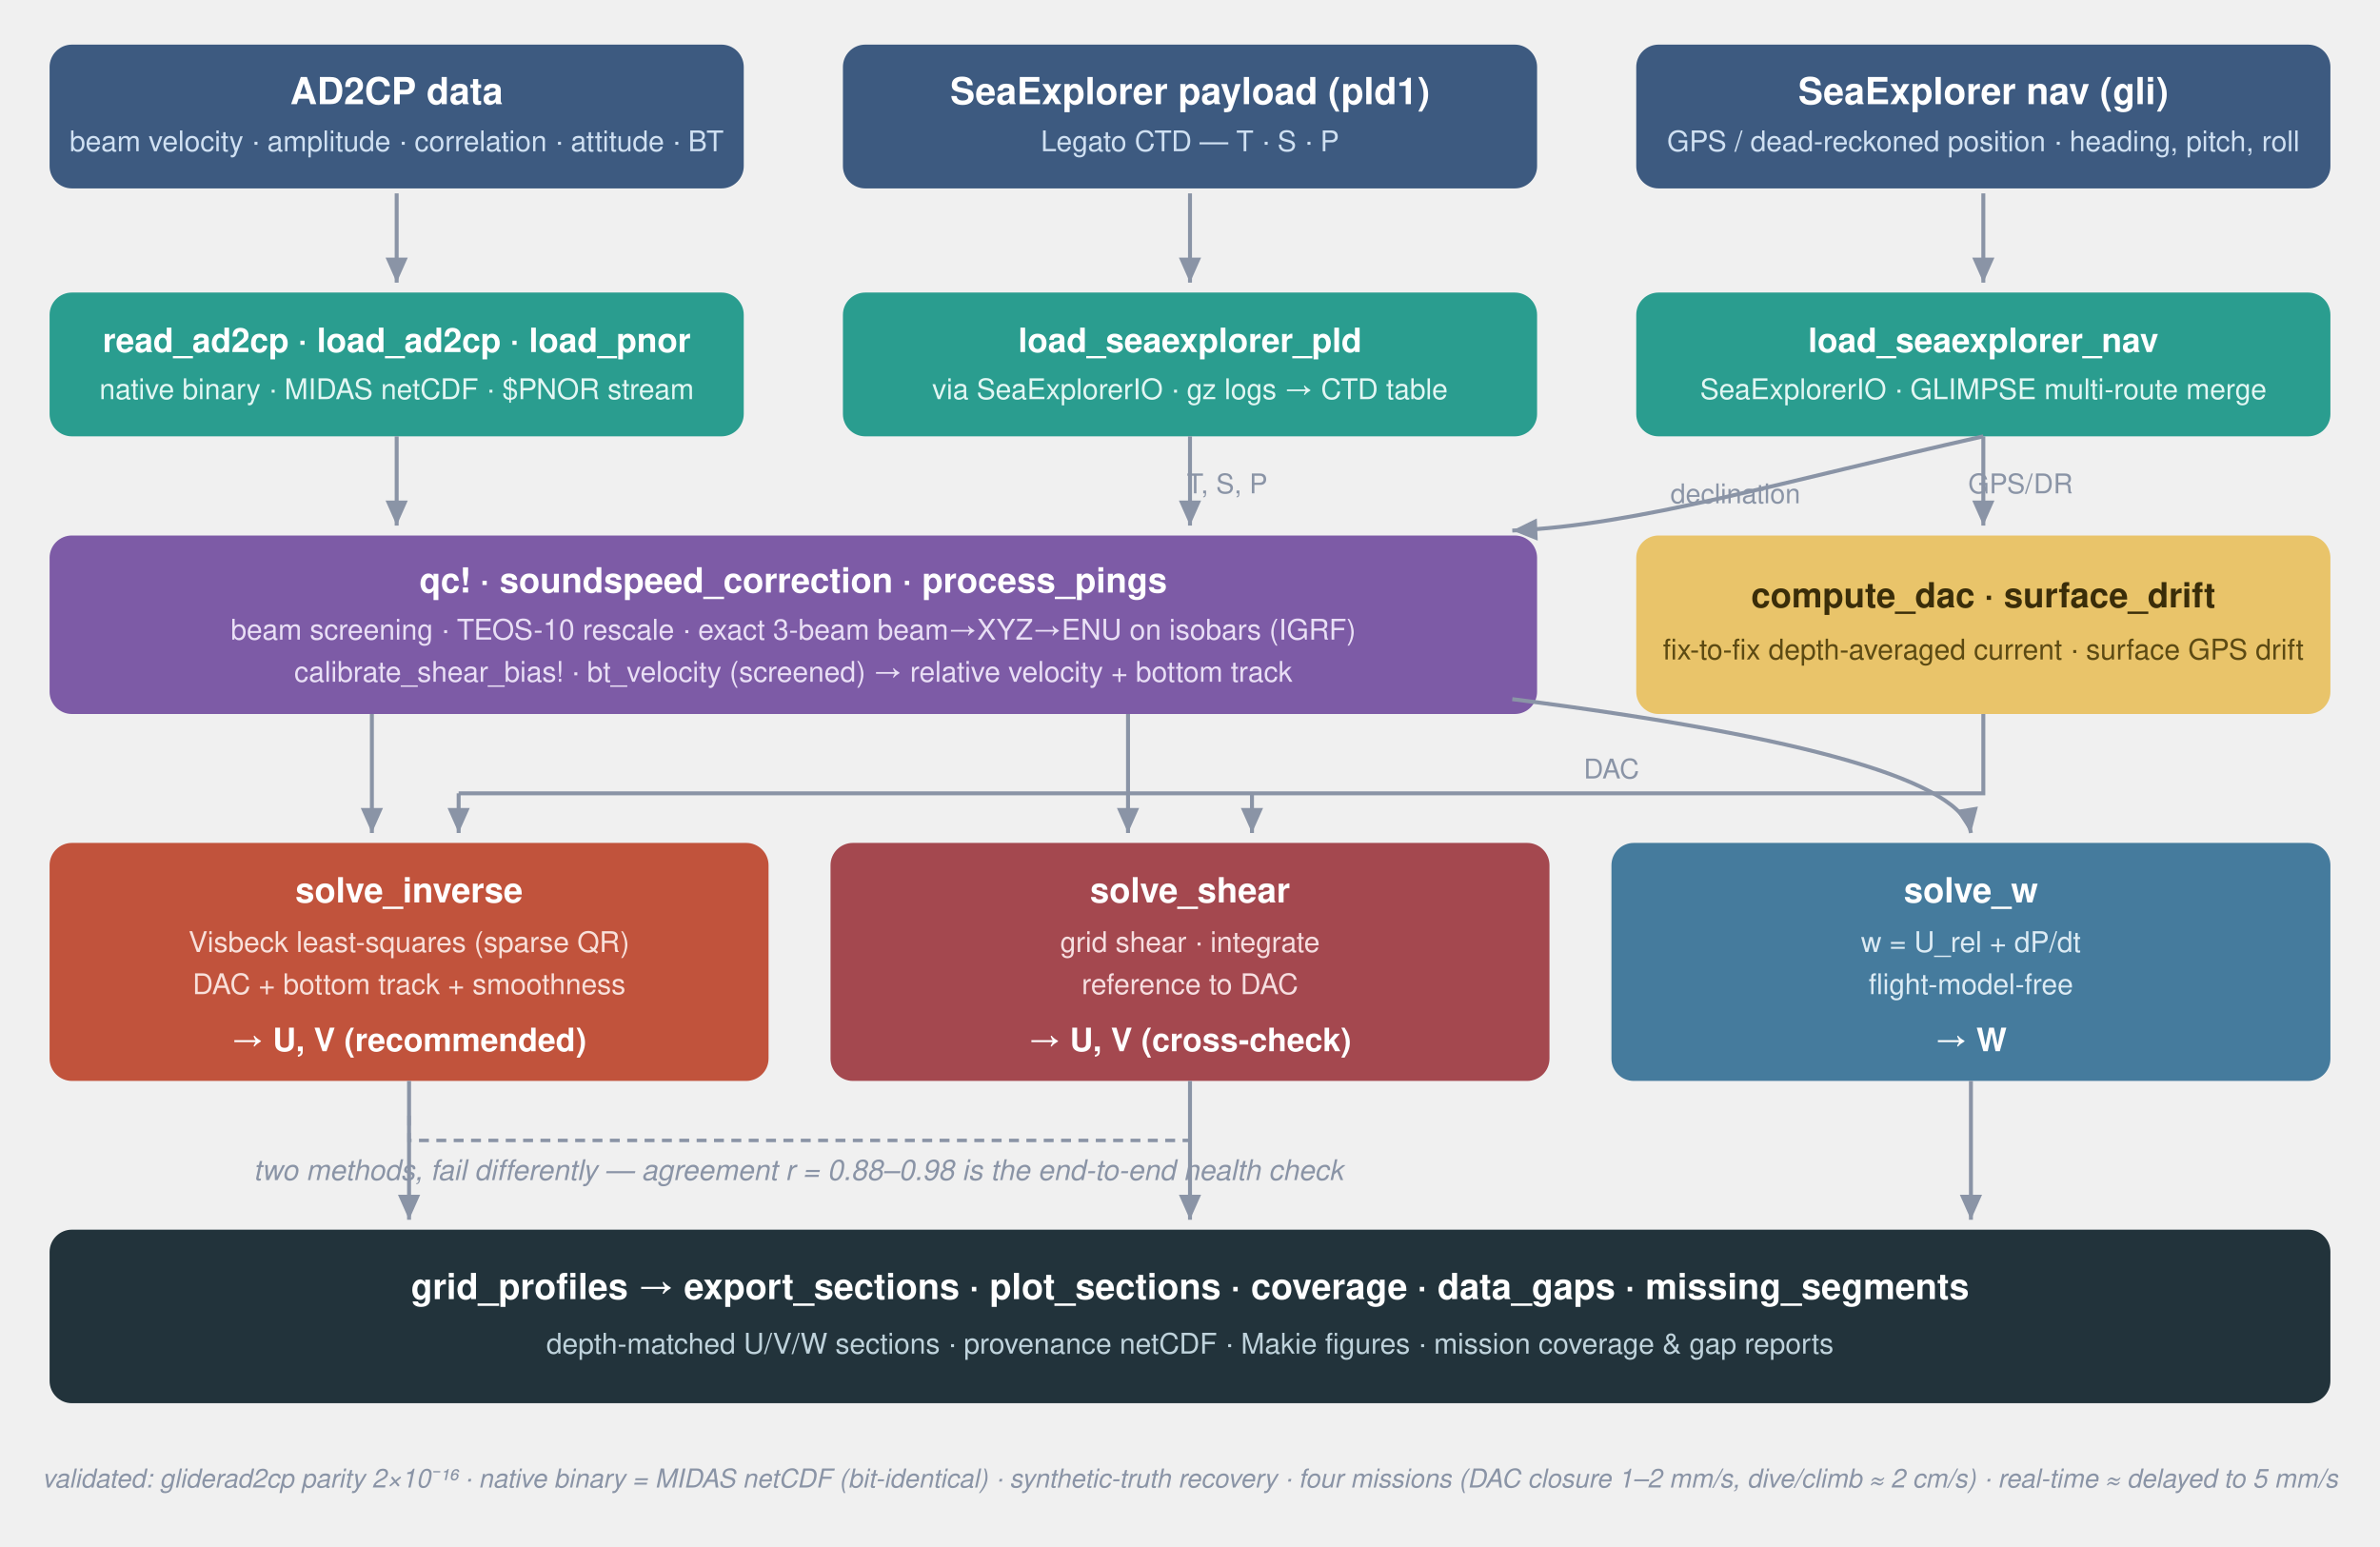
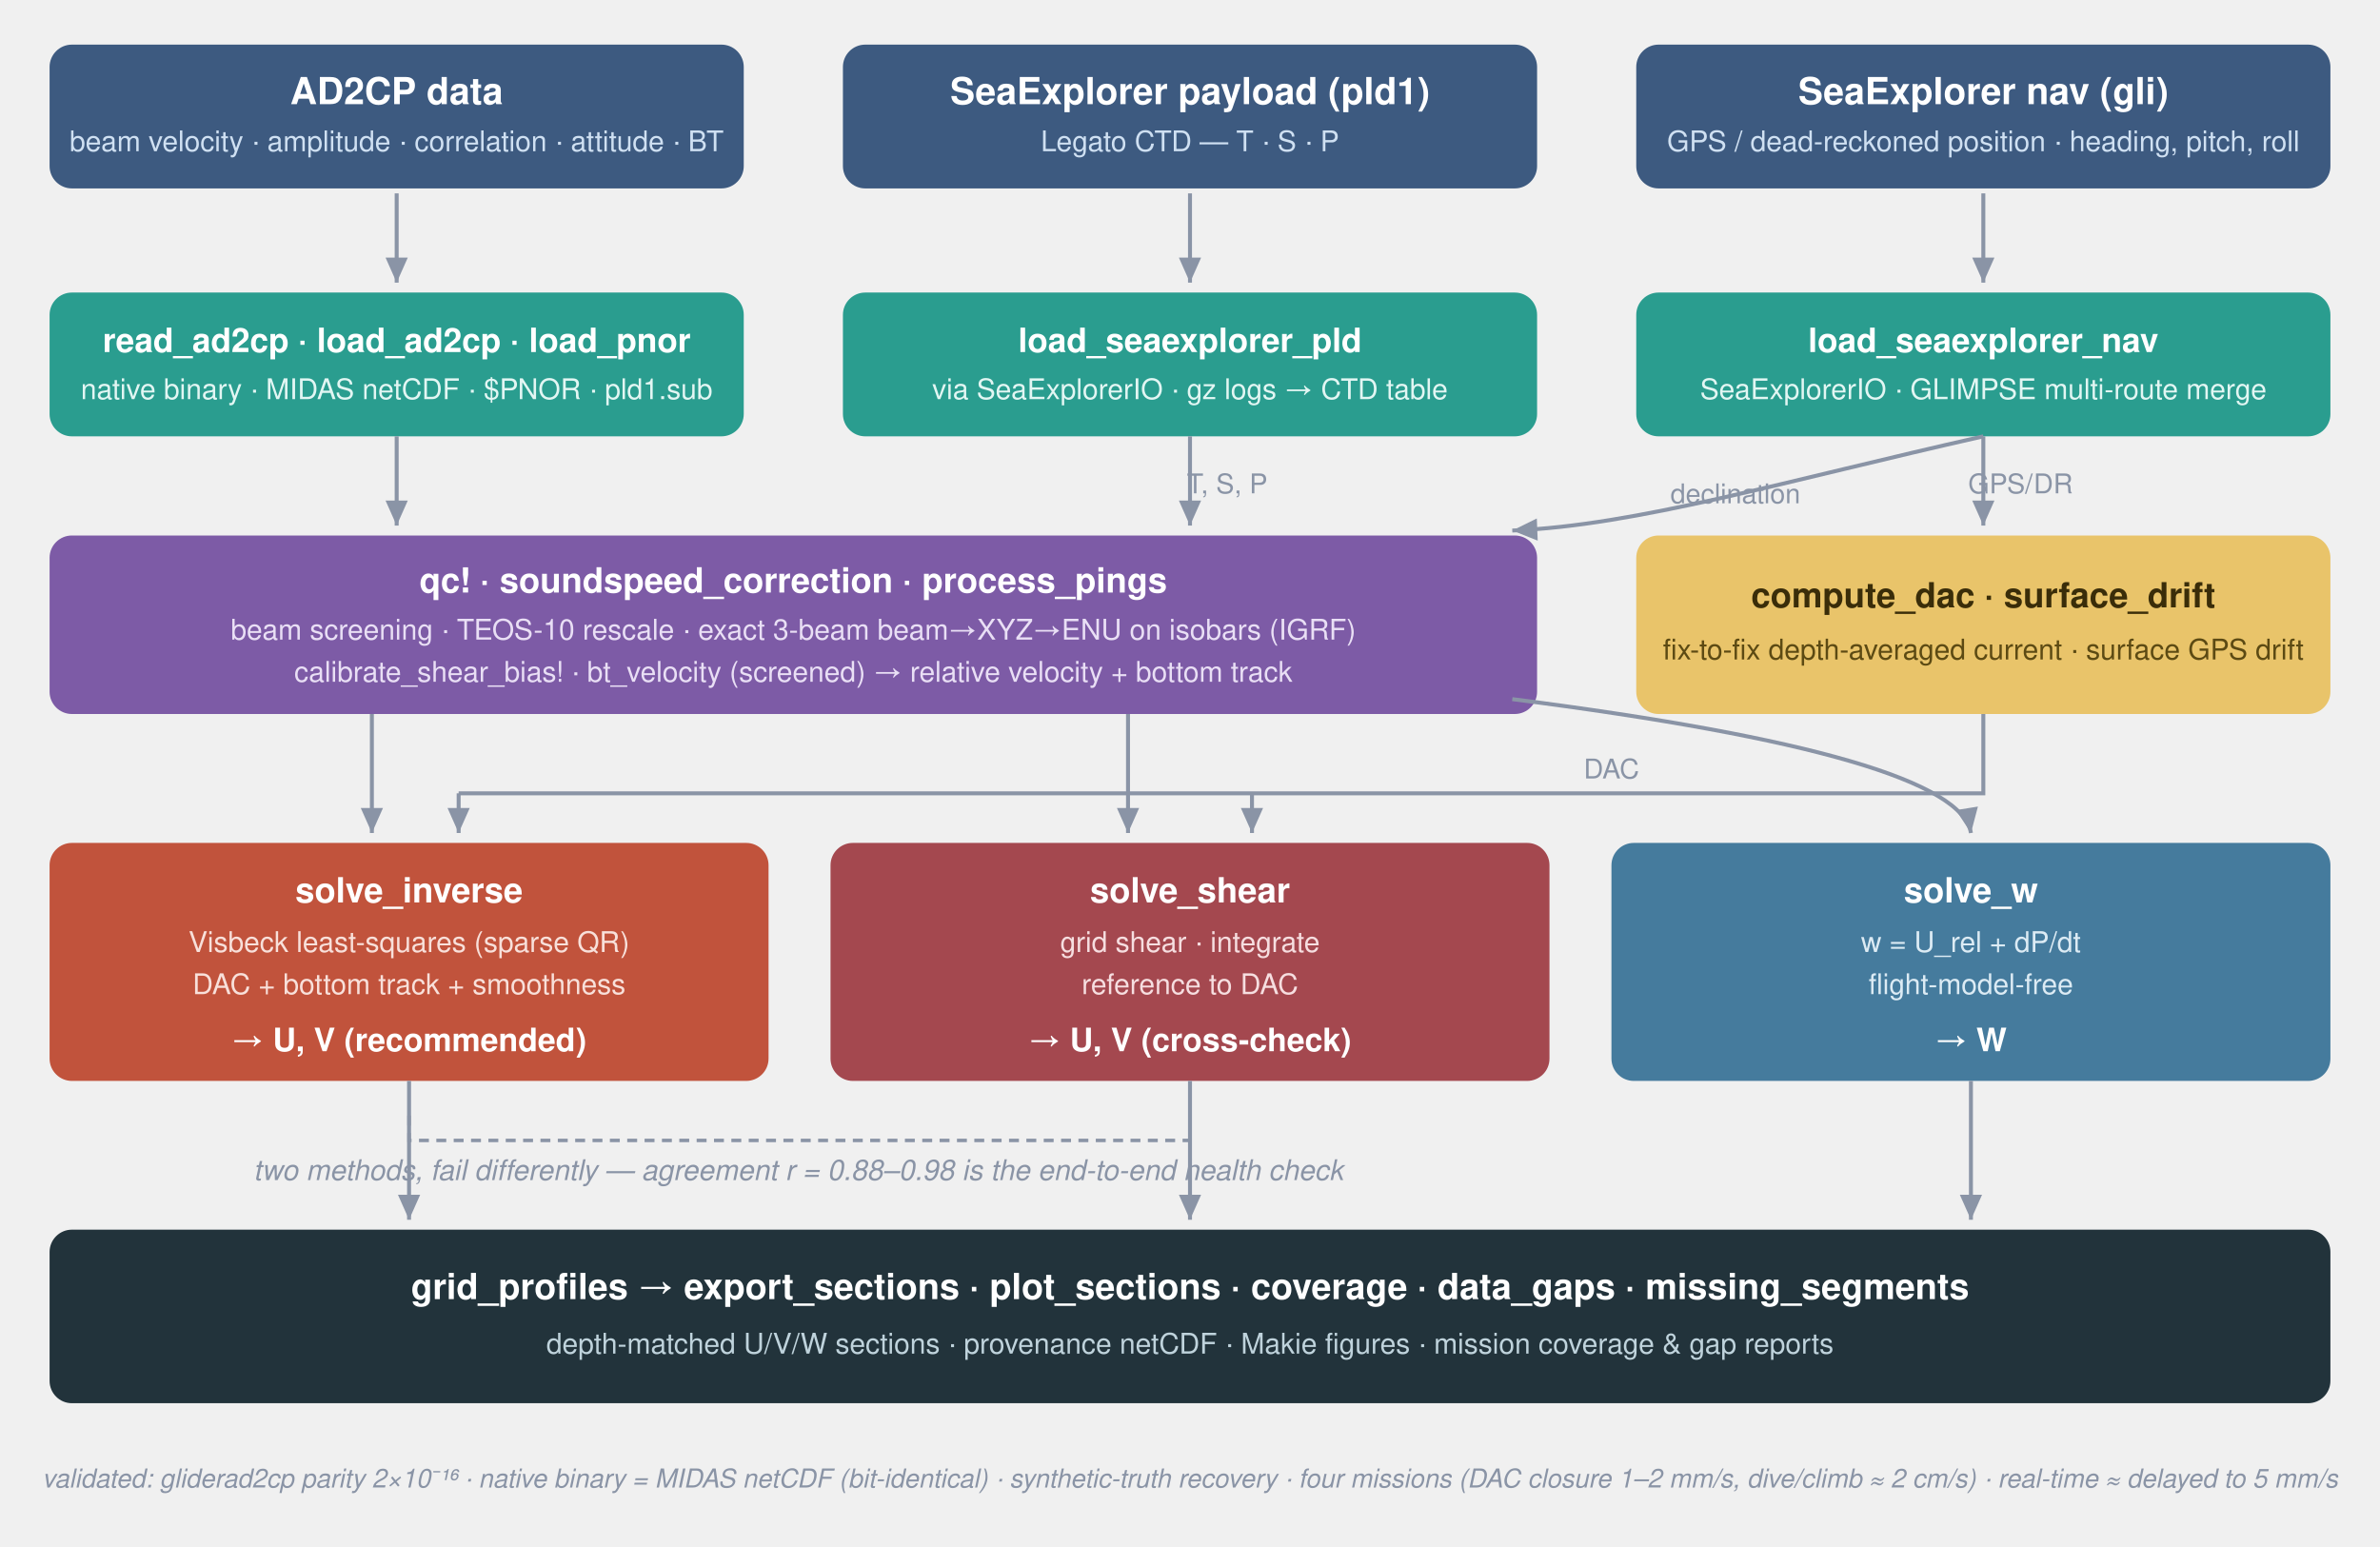
<svg xmlns="http://www.w3.org/2000/svg" viewBox="0 0 960 624" font-family="Helvetica, Arial, sans-serif">
  <defs>
    <marker id="arr" viewBox="0 0 10 10" refX="9" refY="5" markerWidth="7" markerHeight="7" orient="auto-start-reverse">
      <path d="M 0 1 L 9 5 L 0 9 z" fill="#8a94a6" />
    </marker>
  </defs>
  <g>
    <rect x="20" y="18" width="280" height="58" rx="9" fill="#3d5a80" />
    <text x="160" y="42" text-anchor="middle" fill="#fff" font-size="15" font-weight="bold">AD2CP data</text>
    <text x="160" y="61" text-anchor="middle" fill="#cfe0f2" font-size="11.5">beam velocity · amplitude · correlation · attitude · BT</text>
    <rect x="340" y="18" width="280" height="58" rx="9" fill="#3d5a80" />
    <text x="480" y="42" text-anchor="middle" fill="#fff" font-size="15" font-weight="bold">SeaExplorer payload (pld1)</text>
    <text x="480" y="61" text-anchor="middle" fill="#cfe0f2" font-size="11.5">Legato CTD — T · S · P</text>
    <rect x="660" y="18" width="280" height="58" rx="9" fill="#3d5a80" />
    <text x="800" y="42" text-anchor="middle" fill="#fff" font-size="15" font-weight="bold">SeaExplorer nav (gli)</text>
    <text x="800" y="61" text-anchor="middle" fill="#cfe0f2" font-size="11.5">GPS / dead-reckoned position · heading, pitch, roll</text>
  </g>
  <g>
    <rect x="20" y="118" width="280" height="58" rx="9" fill="#2a9d8f" />
    <text x="160" y="142" text-anchor="middle" fill="#fff" font-size="13.5" font-weight="bold">read_ad2cp · load_ad2cp · load_pnor</text>
-     <text x="160" y="161" text-anchor="middle" fill="#e2f6f3" font-size="11.5">native binary · MIDAS netCDF · $PNOR stream</text>
+     <text x="160" y="161" text-anchor="middle" fill="#e2f6f3" font-size="11.5">native binary · MIDAS netCDF · $PNOR · pld1.sub</text>
    <rect x="340" y="118" width="280" height="58" rx="9" fill="#2a9d8f" />
    <text x="480" y="142" text-anchor="middle" fill="#fff" font-size="13.5" font-weight="bold">load_seaexplorer_pld</text>
    <text x="480" y="161" text-anchor="middle" fill="#e2f6f3" font-size="11.5">via SeaExplorerIO · gz logs → CTD table</text>
    <rect x="660" y="118" width="280" height="58" rx="9" fill="#2a9d8f" />
    <text x="800" y="142" text-anchor="middle" fill="#fff" font-size="13.5" font-weight="bold">load_seaexplorer_nav</text>
    <text x="800" y="161" text-anchor="middle" fill="#e2f6f3" font-size="11.5">SeaExplorerIO · GLIMPSE multi-route merge</text>
  </g>
  <g>
    <rect x="20" y="216" width="600" height="72" rx="9" fill="#7d5ba6" />
    <text x="320" y="239" text-anchor="middle" fill="#fff" font-size="14" font-weight="bold">qc! · soundspeed_correction · process_pings</text>
    <text x="320" y="258" text-anchor="middle" fill="#e9dff5" font-size="11.5">beam screening · TEOS-10 rescale · exact 3-beam beam→XYZ→ENU on isobars (IGRF)</text>
    <text x="320" y="275" text-anchor="middle" fill="#e9dff5" font-size="11.5">calibrate_shear_bias! · bt_velocity (screened)  →  relative velocity + bottom track</text>
    <rect x="660" y="216" width="280" height="72" rx="9" fill="#e9c46a" />
    <text x="800" y="245" text-anchor="middle" fill="#3a2d09" font-size="14" font-weight="bold">compute_dac · surface_drift</text>
    <text x="800" y="266" text-anchor="middle" fill="#5c4a13" font-size="11.5">fix-to-fix depth-averaged current · surface GPS drift</text>
  </g>
  <g>
    <rect x="20" y="340" width="290" height="96" rx="9" fill="#c1533c" />
    <text x="165" y="364" text-anchor="middle" fill="#fff" font-size="14" font-weight="bold">solve_inverse</text>
    <text x="165" y="384" text-anchor="middle" fill="#f8e0da" font-size="11.5">Visbeck least-squares (sparse QR)</text>
    <text x="165" y="401" text-anchor="middle" fill="#f8e0da" font-size="11.5">DAC + bottom track + smoothness</text>
    <text x="165" y="424" text-anchor="middle" fill="#fff" font-size="13" font-weight="bold">→ U, V  (recommended)</text>
    <rect x="335" y="340" width="290" height="96" rx="9" fill="#a4484f" />
    <text x="480" y="364" text-anchor="middle" fill="#fff" font-size="14" font-weight="bold">solve_shear</text>
    <text x="480" y="384" text-anchor="middle" fill="#f6dee0" font-size="11.5">grid shear · integrate</text>
    <text x="480" y="401" text-anchor="middle" fill="#f6dee0" font-size="11.5">reference to DAC</text>
    <text x="480" y="424" text-anchor="middle" fill="#fff" font-size="13" font-weight="bold">→ U, V  (cross-check)</text>
    <rect x="650" y="340" width="290" height="96" rx="9" fill="#457b9d" />
    <text x="795" y="364" text-anchor="middle" fill="#fff" font-size="14" font-weight="bold">solve_w</text>
    <text x="795" y="384" text-anchor="middle" fill="#dcebf4" font-size="11.5">w = U_rel + dP/dt</text>
    <text x="795" y="401" text-anchor="middle" fill="#dcebf4" font-size="11.5">flight-model-free</text>
    <text x="795" y="424" text-anchor="middle" fill="#fff" font-size="13" font-weight="bold">→ W</text>
  </g>
  <path d="M 165 450 L 165 460 L 480 460 L 480 450" fill="none" stroke="#8a94a6" stroke-width="1.4" stroke-dasharray="4 3" />
  <text x="322" y="476" text-anchor="middle" fill="#8a94a6" font-size="11.5" font-style="italic">two methods, fail differently — agreement r = 0.88–0.98 is the end-to-end health check</text>
  <g>
    <rect x="20" y="496" width="920" height="70" rx="9" fill="#22333b" />
    <text x="480" y="524" text-anchor="middle" fill="#fff" font-size="14.5" font-weight="bold">grid_profiles → export_sections · plot_sections     ·     coverage · data_gaps · missing_segments</text>
    <text x="480" y="546" text-anchor="middle" fill="#bfd3dc" font-size="11.5">depth-matched U/V/W sections · provenance netCDF · Makie figures · mission coverage &amp; gap reports</text>
  </g>
  <text x="480" y="600" text-anchor="middle" fill="#8a94a6" font-size="10.5" font-style="italic">validated: gliderad2cp parity 2×10⁻¹⁶ · native binary = MIDAS netCDF (bit-identical) · synthetic-truth recovery · four missions (DAC closure 1–2 mm/s, dive/climb ≈ 2 cm/s) · real-time ≈ delayed to 5 mm/s</text>
  <g stroke="#8a94a6" stroke-width="1.6" fill="none">
    <line x1="160" y1="78" x2="160" y2="114" marker-end="url(#arr)" />
    <line x1="480" y1="78" x2="480" y2="114" marker-end="url(#arr)" />
    <line x1="800" y1="78" x2="800" y2="114" marker-end="url(#arr)" />
    <line x1="160" y1="176" x2="160" y2="212" marker-end="url(#arr)" />
    <line x1="480" y1="176" x2="480" y2="212" marker-end="url(#arr)" />
    <line x1="800" y1="176" x2="800" y2="212" marker-end="url(#arr)" />
    <path d="M 800 176 C 720 194, 660 212, 610 214" marker-end="url(#arr)" />
    <line x1="150" y1="288" x2="150" y2="336" marker-end="url(#arr)" />
    <line x1="455" y1="288" x2="455" y2="336" marker-end="url(#arr)" />
    <path d="M 610 282 Q 790 305 795 336" marker-end="url(#arr)" />
    <path d="M 800 288 L 800 320 L 185 320" />
    <line x1="185" y1="320" x2="185" y2="336" marker-end="url(#arr)" />
    <line x1="505" y1="320" x2="505" y2="336" marker-end="url(#arr)" />
    <line x1="165" y1="436" x2="165" y2="492" marker-end="url(#arr)" />
    <line x1="480" y1="436" x2="480" y2="492" marker-end="url(#arr)" />
    <line x1="795" y1="436" x2="795" y2="492" marker-end="url(#arr)" />
  </g>
  <text x="495" y="199" text-anchor="middle" fill="#8a94a6" font-size="11">T, S, P</text>
  <text x="700" y="203" text-anchor="middle" fill="#8a94a6" font-size="11">declination</text>
  <text x="815" y="199" text-anchor="middle" fill="#8a94a6" font-size="11">GPS/DR</text>
  <text x="650" y="314" text-anchor="middle" fill="#8a94a6" font-size="11">DAC</text>
</svg>
